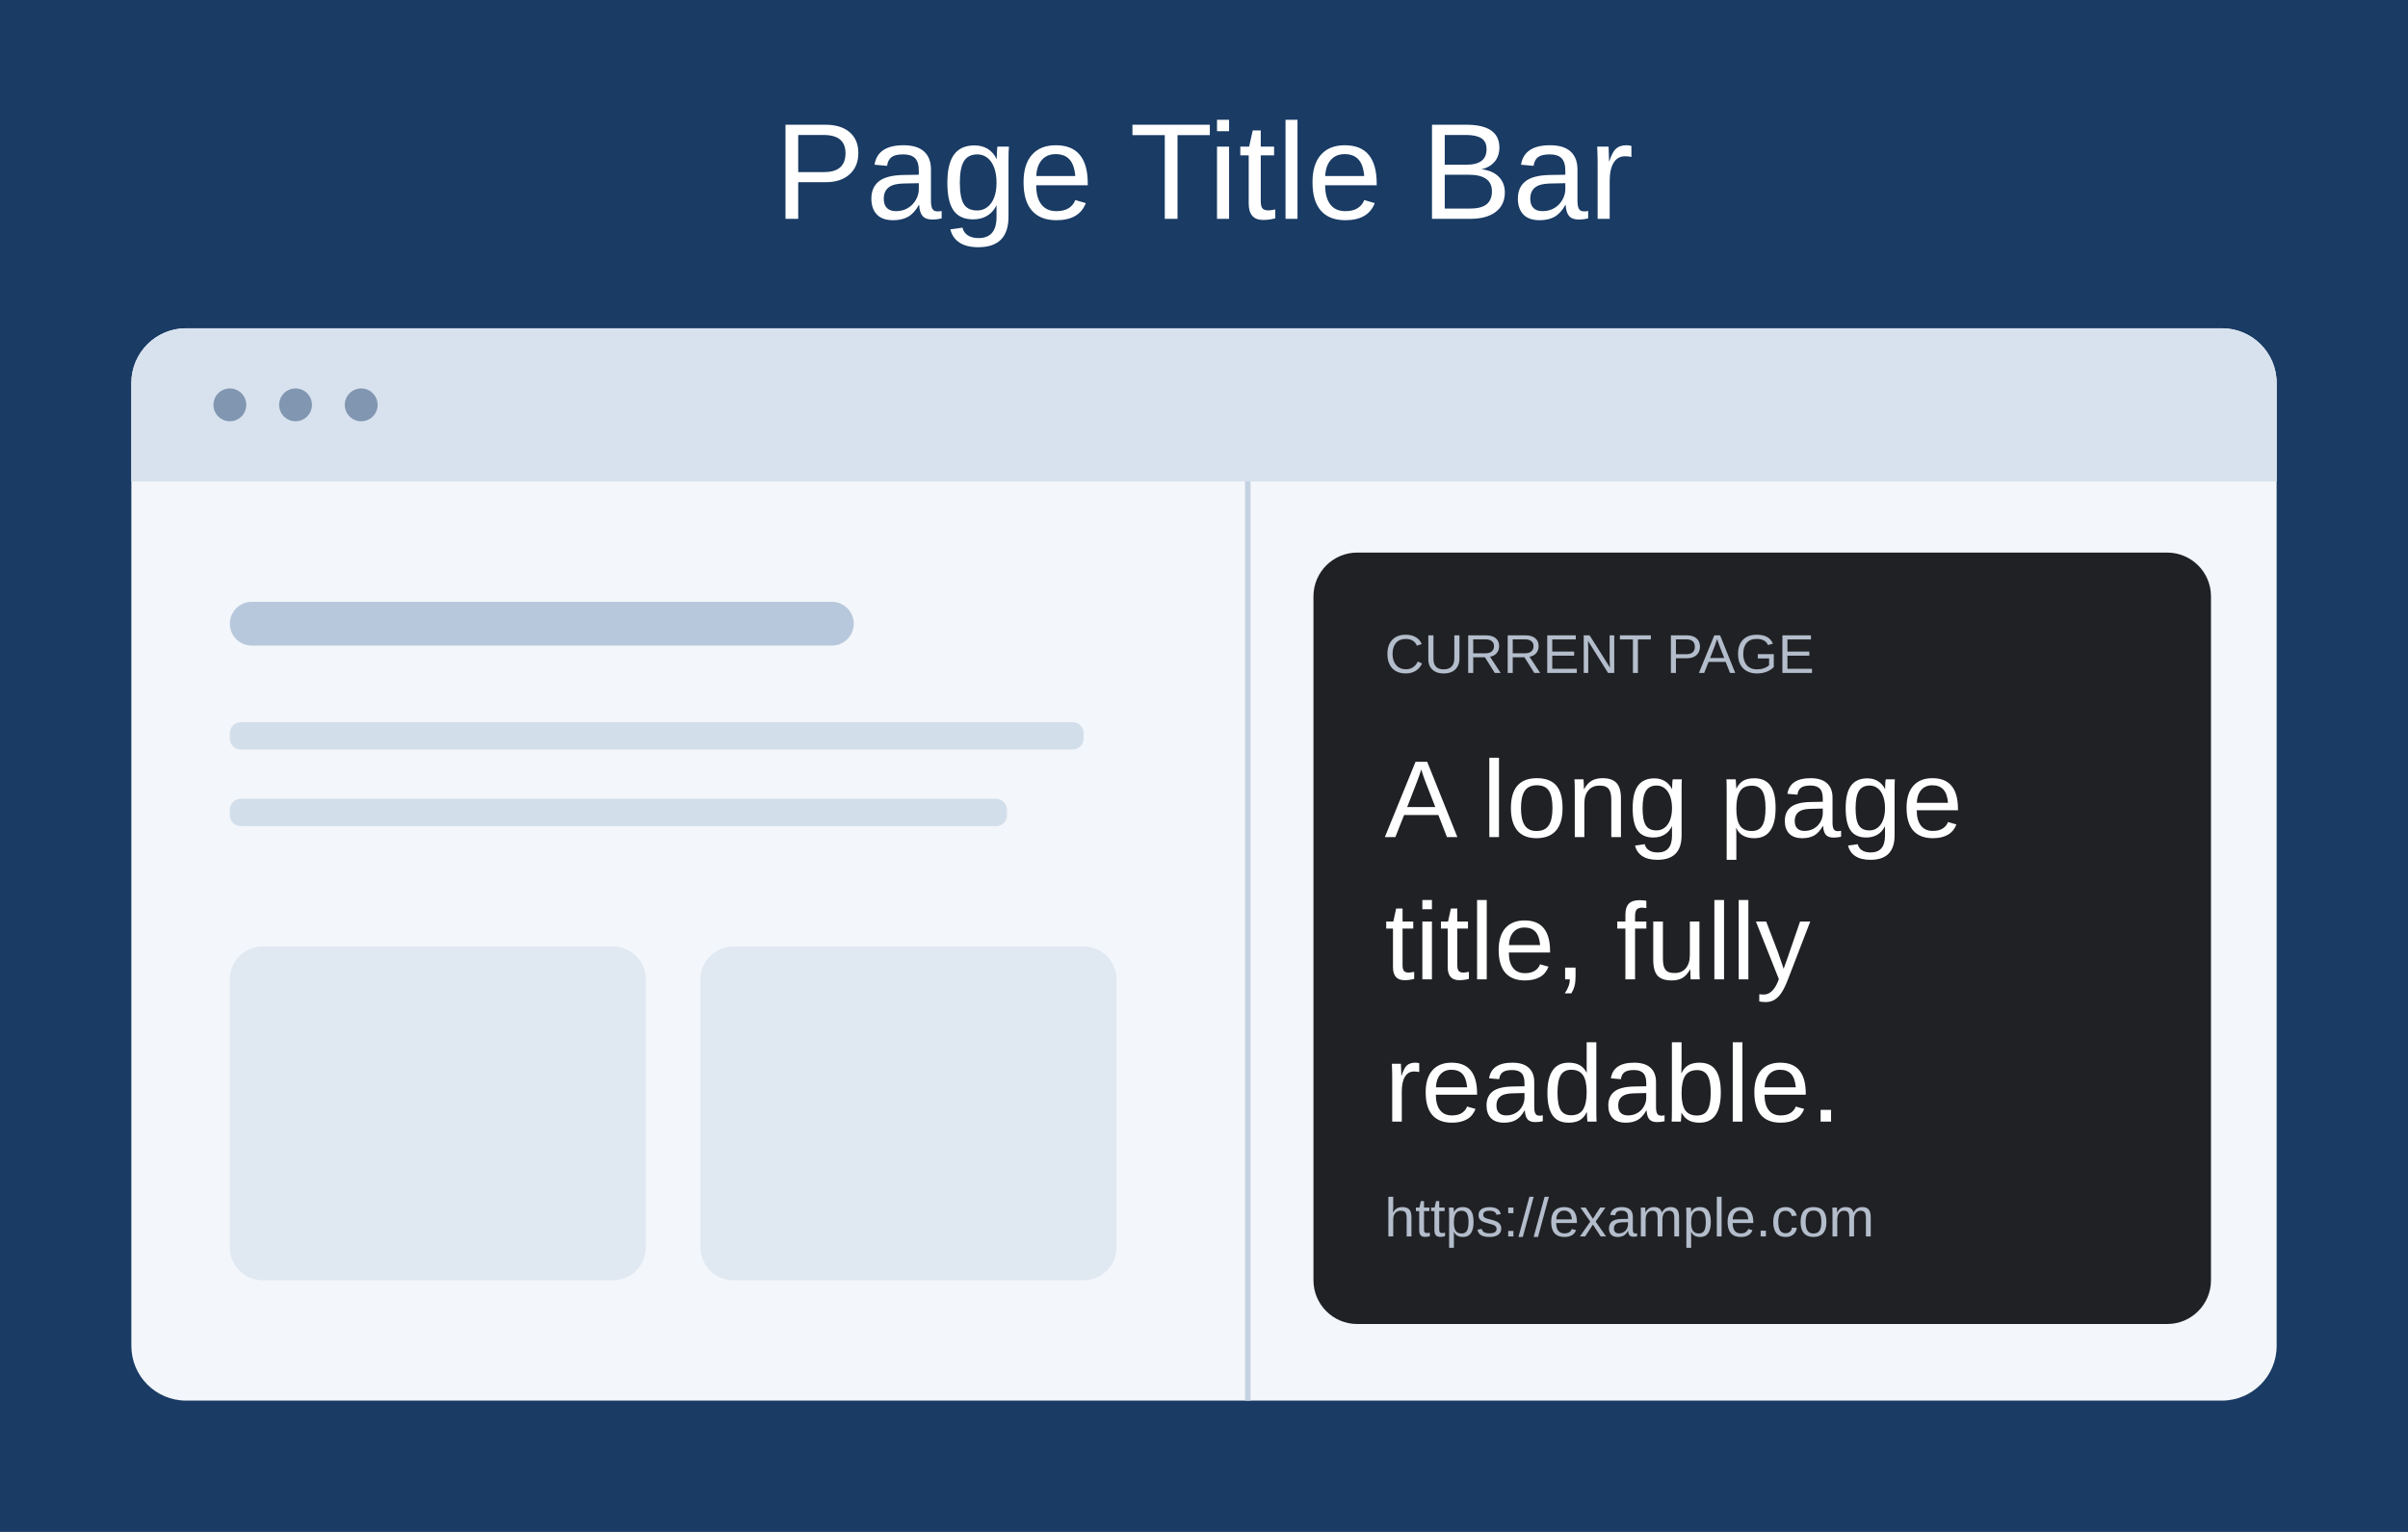
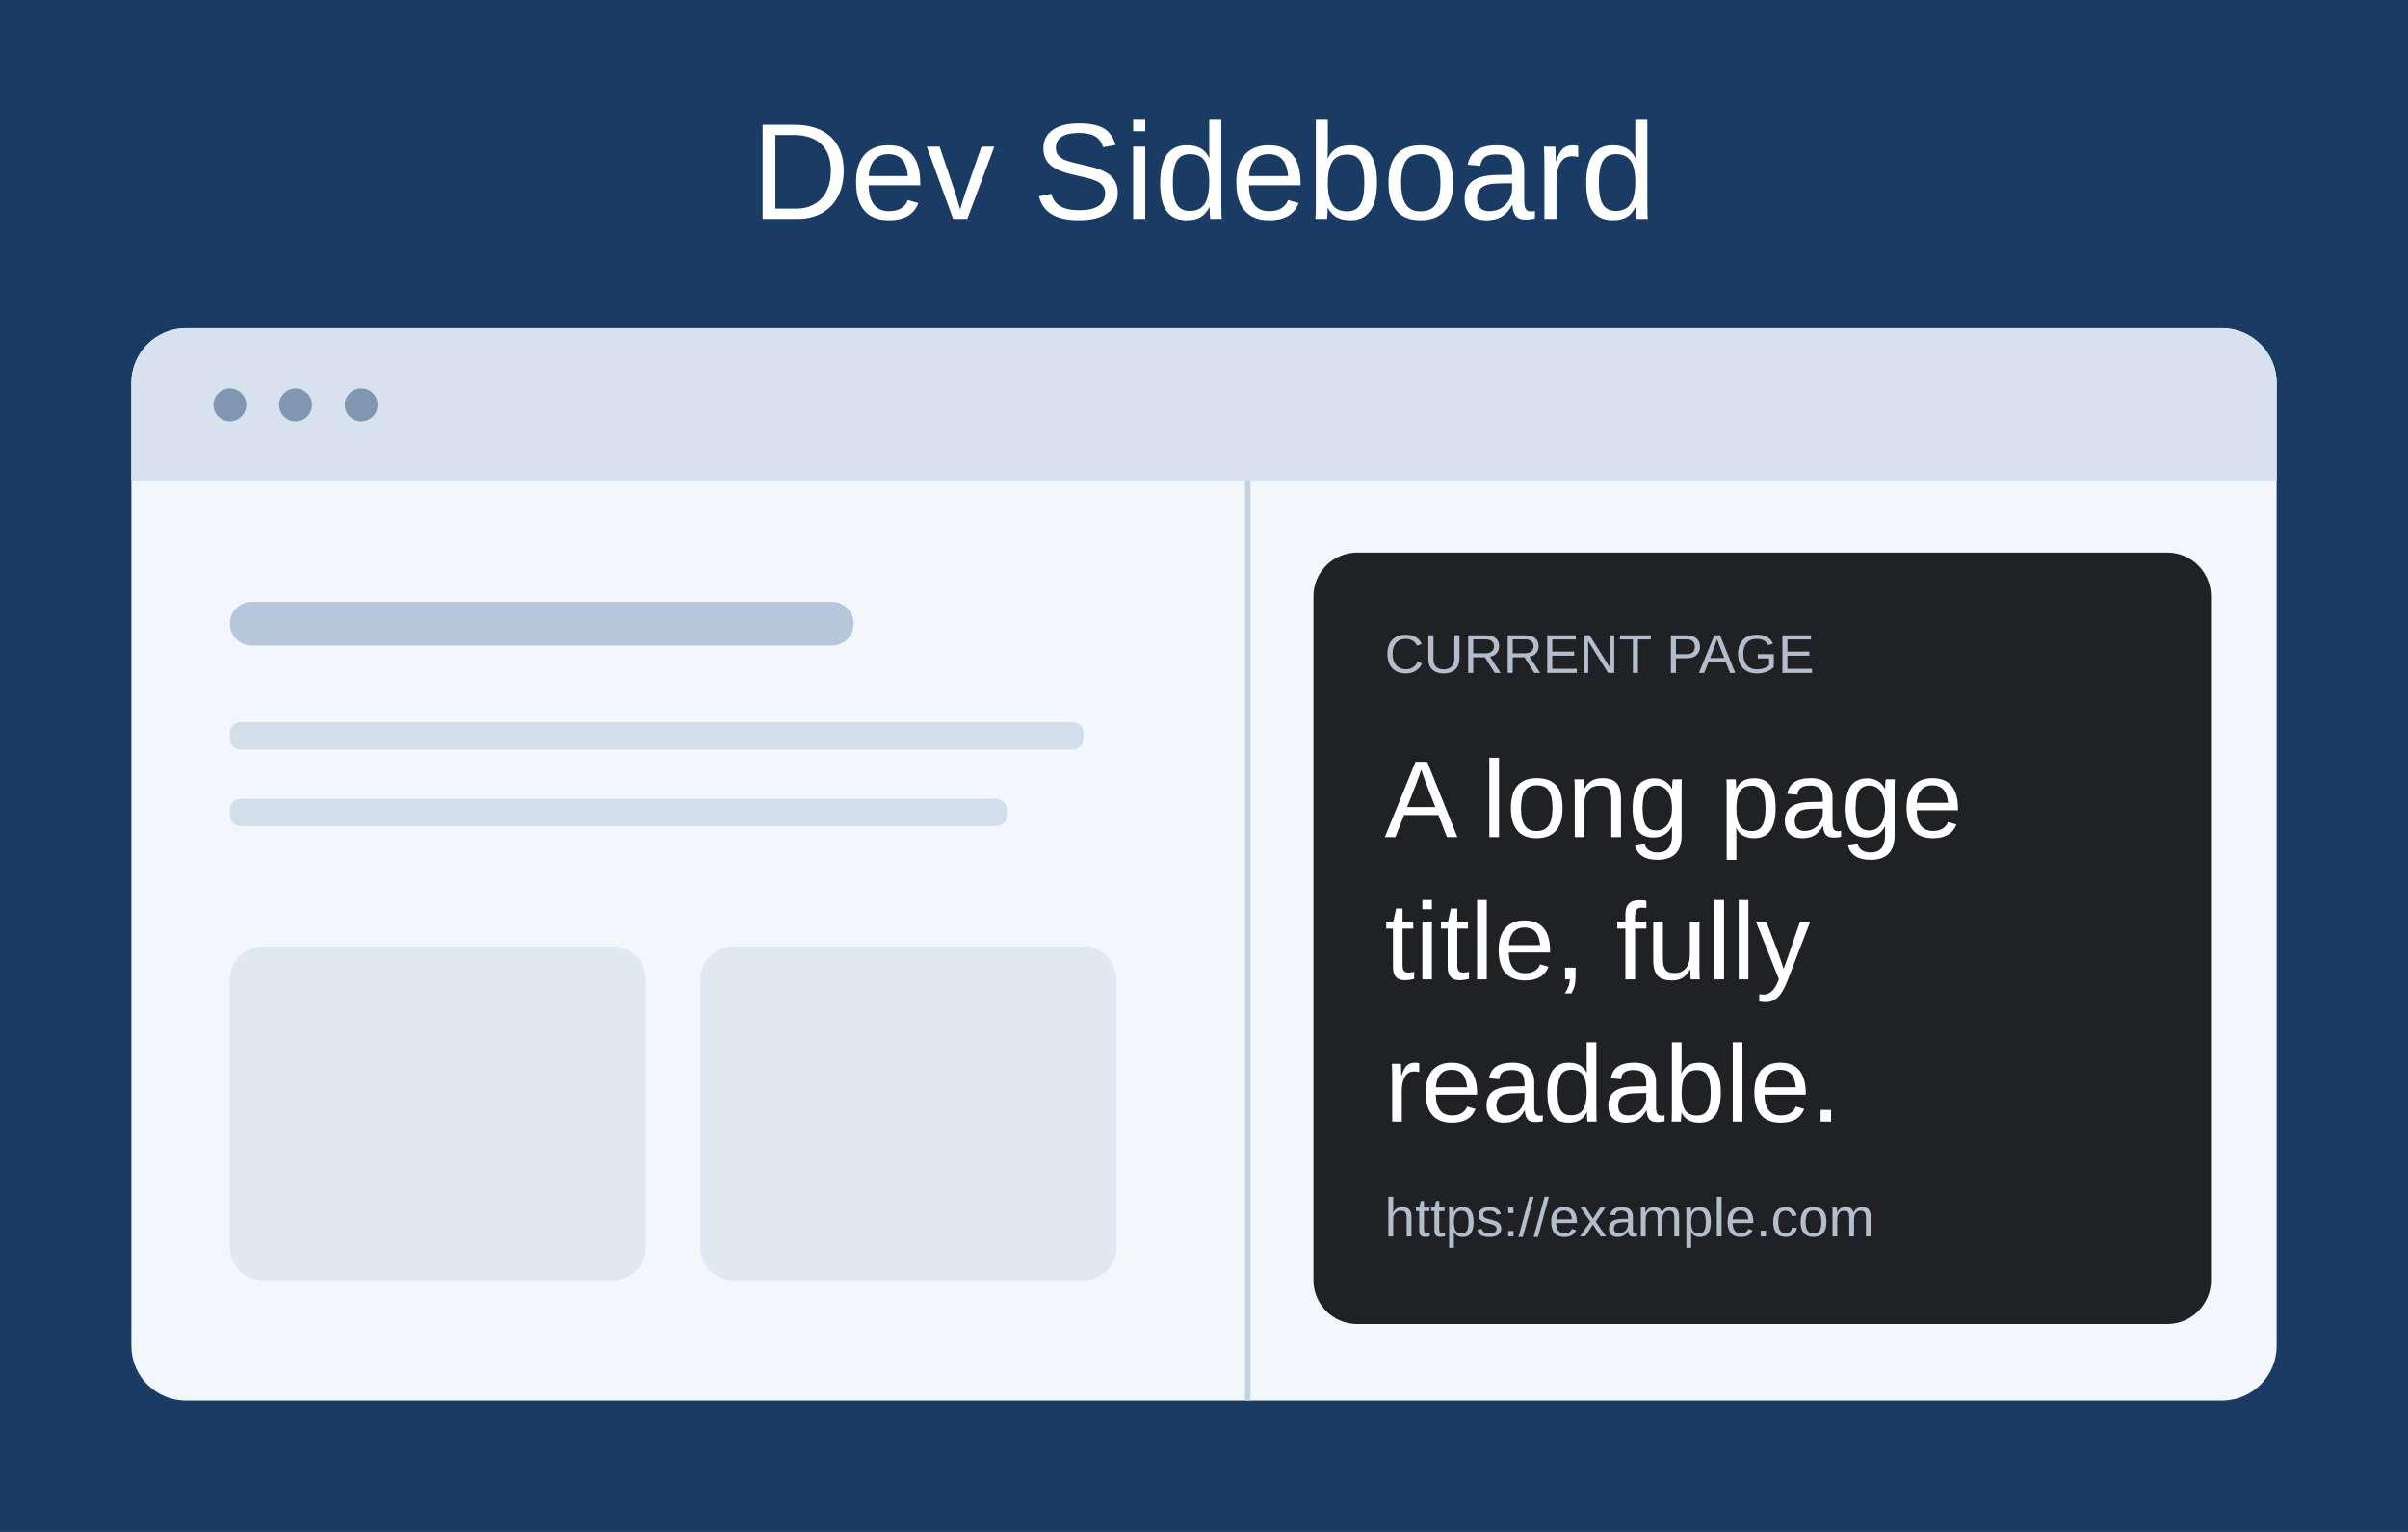
<svg xmlns="http://www.w3.org/2000/svg" width="440" height="280" viewBox="0 0 440 280">
  <rect width="440" height="280" fill="#193b64" />
-   <text x="220" y="40" text-anchor="middle" font-family="Arial" font-size="25" fill="#ffffff">Page Title Bar</text>
+   <text x="220" y="40" text-anchor="middle" font-family="Arial" font-size="25" fill="#ffffff">Dev Sideboard</text>
  <rect x="24" y="60" width="392" height="196" rx="10" fill="#f3f6fa" />
  <path d="M34 60h372a10 10 0 0 1 10 10v18H24V70a10 10 0 0 1 10-10" fill="#d8e2ef" />
  <circle cx="42" cy="74" r="3" fill="#8196b0" />
  <circle cx="54" cy="74" r="3" fill="#8196b0" />
  <circle cx="66" cy="74" r="3" fill="#8196b0" />
  <rect x="42" y="110" width="114" height="8" rx="4" fill="#b7c8dc" />
  <rect x="42" y="132" width="156" height="5" rx="2" fill="#d3deeb" />
  <rect x="42" y="146" width="142" height="5" rx="2" fill="#d3deeb" />
  <rect x="42" y="173" width="76" height="61" rx="6" fill="#e0e8f2" />
  <rect x="128" y="173" width="76" height="61" rx="6" fill="#e0e8f2" />
  <path d="M228 88v168" stroke="#c4d2e2" />
  <rect x="240" y="101" width="164" height="141" rx="8" fill="#202124" />
  <text x="253" y="123" font-family="Arial" font-size="10" fill="#b3bdcb">CURRENT PAGE</text>
  <text x="253" y="153" font-family="Arial" font-size="20" fill="#ffffff">A long page</text>
  <text x="253" y="179" font-family="Arial" font-size="20" fill="#ffffff">title, fully</text>
  <text x="253" y="205" font-family="Arial" font-size="20" fill="#ffffff">readable.</text>
  <text x="253" y="226" font-family="Arial" font-size="10" fill="#b3bdcb">https://example.com</text>
</svg>
